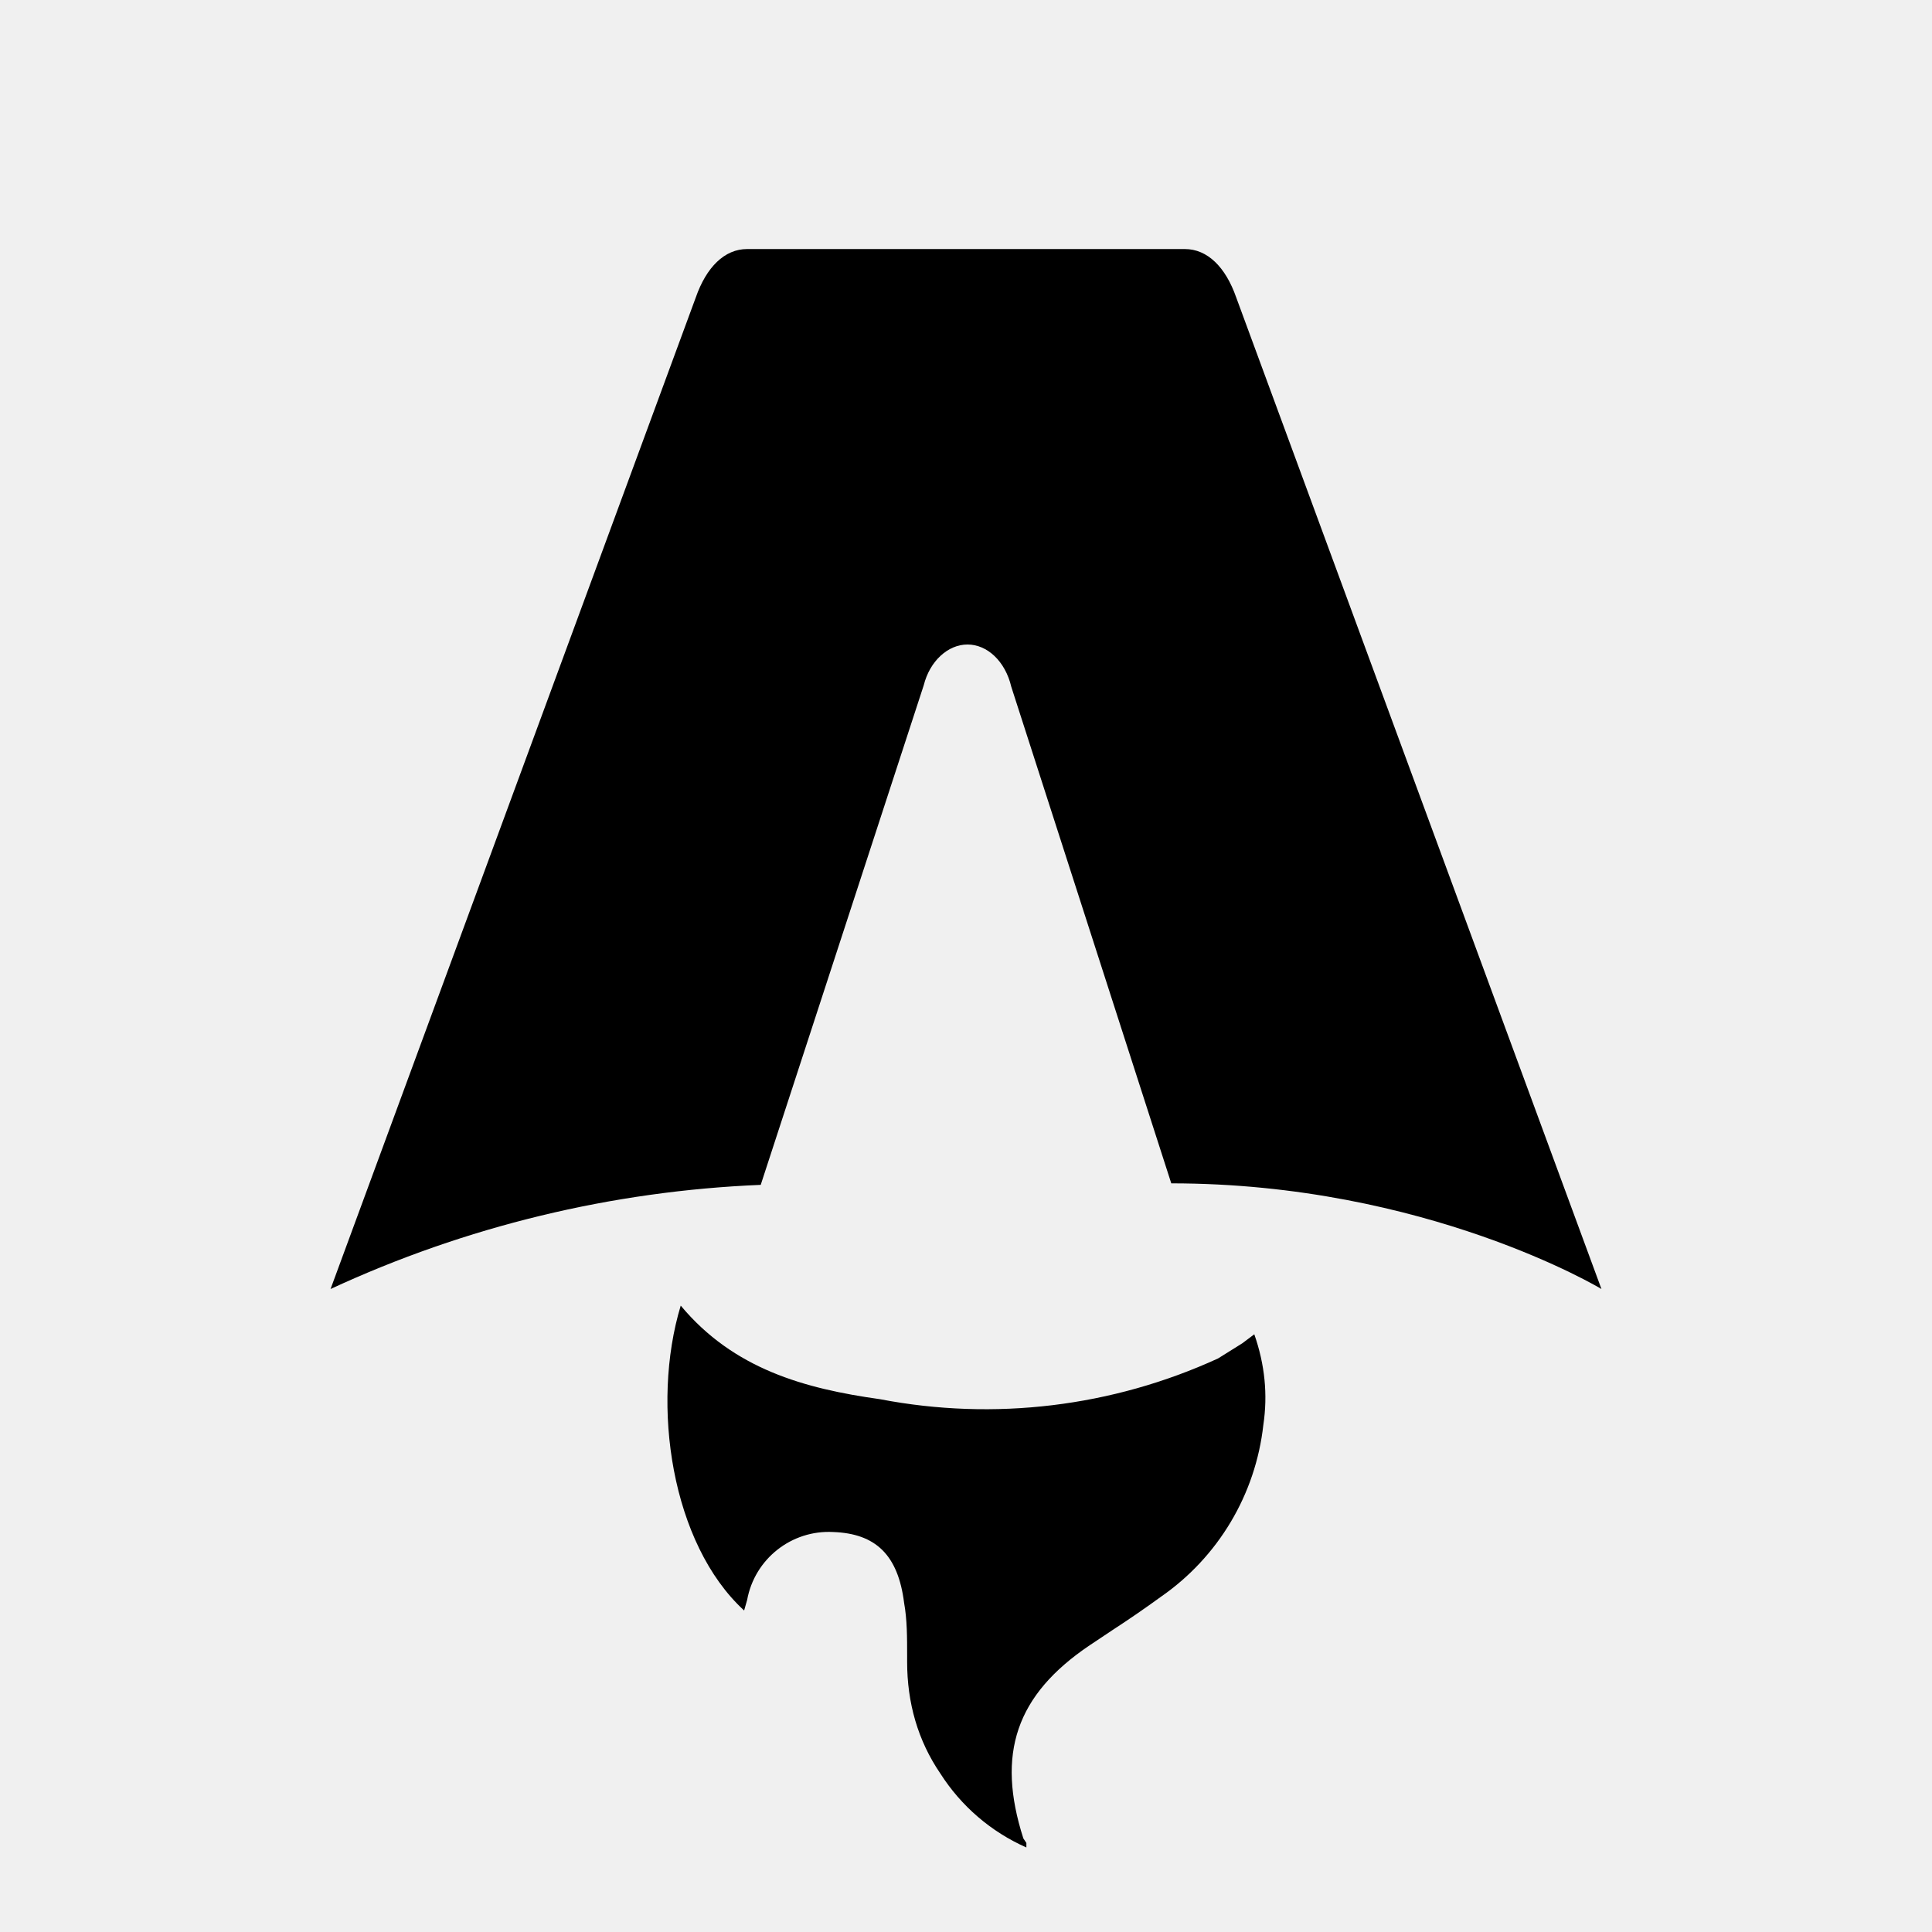
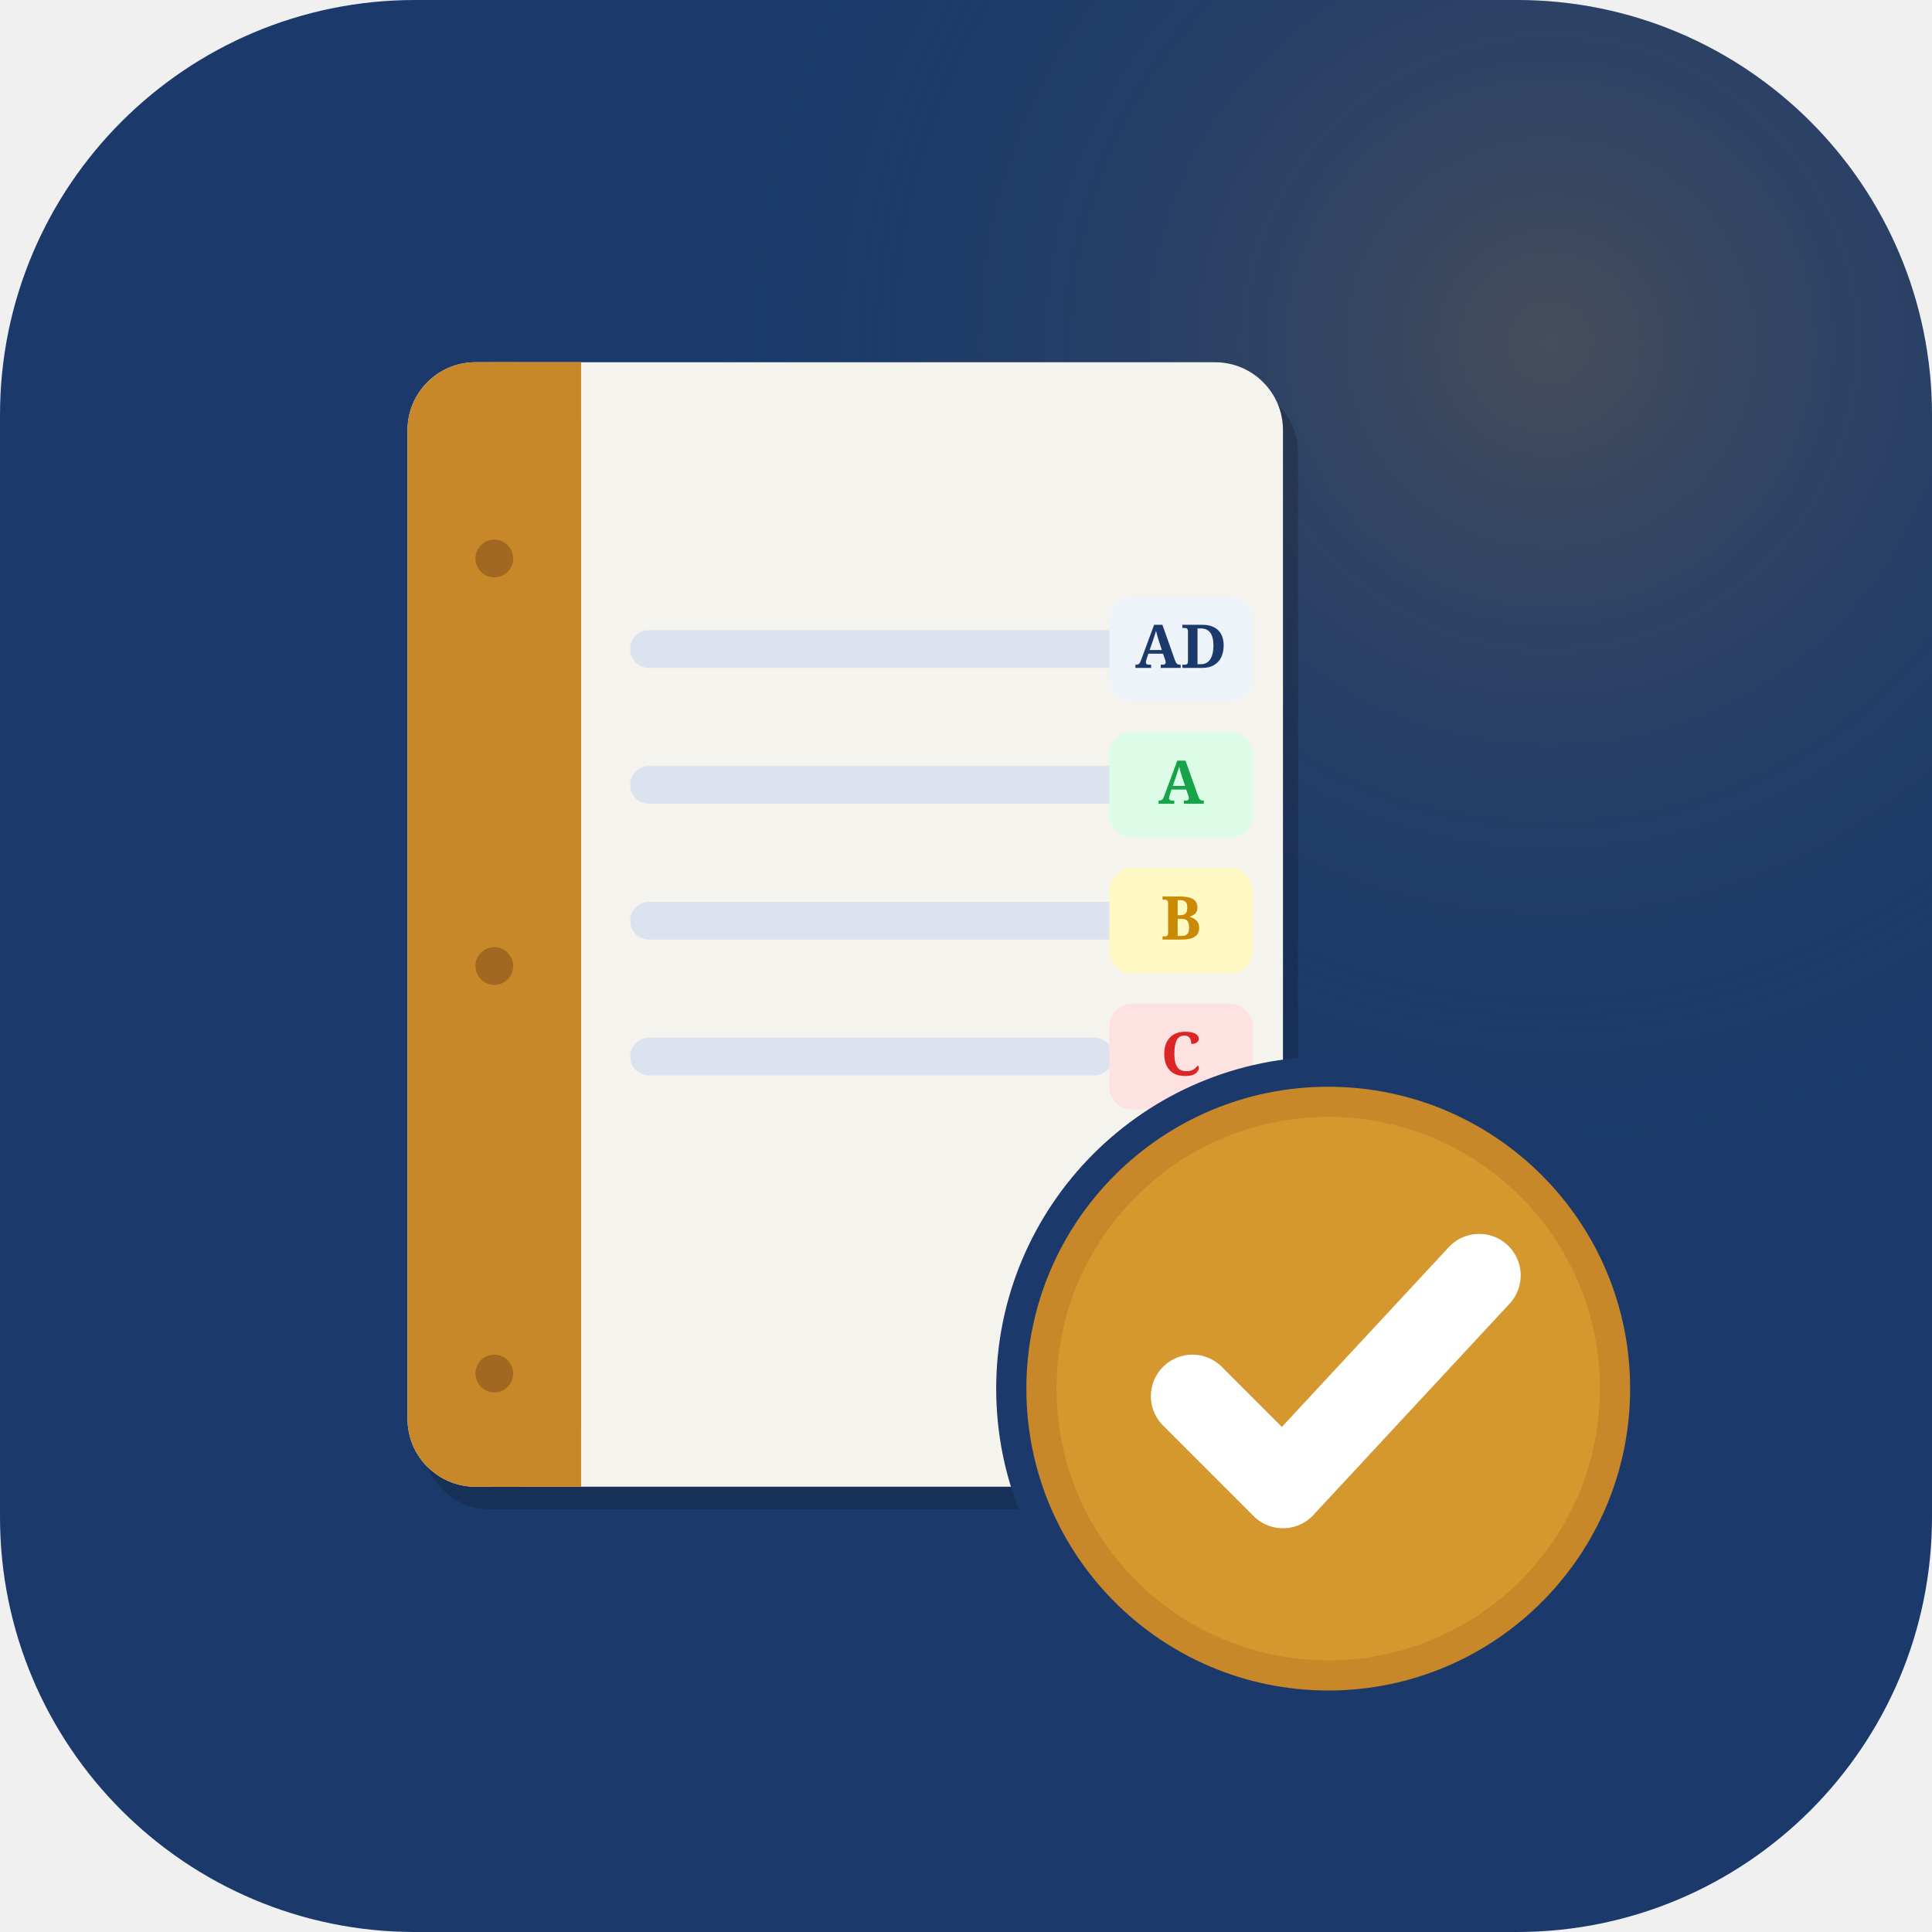
- <svg xmlns="http://www.w3.org/2000/svg" fill="none" viewBox="0 0 128 128">
-   <path d="M50.4 78.5a75.1 75.1 0 0 0-28.5 6.9l24.2-65.7c.7-2 1.9-3.2 3.4-3.2h29c1.5 0 2.7 1.2 3.4 3.2l24.2 65.7s-11.6-7-28.5-7L67 45.5c-.4-1.7-1.6-2.8-2.9-2.8-1.3 0-2.5 1.1-2.9 2.7L50.4 78.5Zm-1.1 28.2Zm-4.2-20.2c-2 6.6-.6 15.8 4.2 20.2a17.5 17.5 0 0 1 .2-.7 5.5 5.5 0 0 1 5.7-4.5c2.8.1 4.3 1.5 4.7 4.7.2 1.1.2 2.3.2 3.5v.4c0 2.7.7 5.2 2.2 7.4a13 13 0 0 0 5.7 4.9v-.3l-.2-.3c-1.8-5.6-.5-9.5 4.4-12.8l1.5-1a73 73 0 0 0 3.2-2.2 16 16 0 0 0 6.8-11.4c.3-2 .1-4-.6-6l-.8.6-1.6 1a37 37 0 0 1-22.4 2.7c-5-.7-9.7-2-13.2-6.2Z" />
-   <style>
-         path { fill: #000; }
-         @media (prefers-color-scheme: dark) {
-             path { fill: #FFF; }
-         }
-     </style>
+ <svg xmlns="http://www.w3.org/2000/svg" viewBox="0 0 512 512">
+   <rect width="512" height="512" rx="110" fill="#1B3A6B" />
+   <radialGradient id="glow" cx="80%" cy="18%" r="45%">
+     <stop offset="0%" stop-color="#C8882A" stop-opacity="0.25" />
+     <stop offset="100%" stop-color="#1B3A6B" stop-opacity="0" />
+   </radialGradient>
+   <rect width="512" height="512" rx="110" fill="url(#glow)" />
+   <rect x="112" y="102" width="232" height="298" rx="18" fill="#000000" opacity="0.18" />
+   <rect x="108" y="96" width="232" height="298" rx="18" fill="#F5F3EE" />
+   <rect x="108" y="96" width="46" height="298" rx="18" fill="#C8882A" />
+   <rect x="130" y="96" width="24" height="298" fill="#C8882A" />
+   <circle cx="131" cy="148" r="5" fill="#A06820" />
+   <circle cx="131" cy="256" r="5" fill="#A06820" />
+   <circle cx="131" cy="364" r="5" fill="#A06820" />
+   <line x1="172" y1="172" x2="316" y2="172" stroke="#DDE3EE" stroke-width="10" stroke-linecap="round" />
+   <line x1="172" y1="208" x2="316" y2="208" stroke="#DDE3EE" stroke-width="10" stroke-linecap="round" />
+   <line x1="172" y1="244" x2="316" y2="244" stroke="#DDE3EE" stroke-width="10" stroke-linecap="round" />
+   <line x1="172" y1="280" x2="290" y2="280" stroke="#DDE3EE" stroke-width="10" stroke-linecap="round" />
+   <rect x="294" y="158" width="38" height="28" rx="6" fill="#EEF2F9" />
+   <text x="313" y="177" text-anchor="middle" font-family="Georgia, serif" font-size="16" font-weight="700" fill="#1B3A6B">AD</text>
+   <rect x="294" y="194" width="38" height="28" rx="6" fill="#DCFCE7" />
+   <text x="313" y="213" text-anchor="middle" font-family="Georgia, serif" font-size="16" font-weight="700" fill="#16A34A">A</text>
+   <rect x="294" y="230" width="38" height="28" rx="6" fill="#FEF9C3" />
+   <text x="313" y="249" text-anchor="middle" font-family="Georgia, serif" font-size="16" font-weight="700" fill="#CA8A04">B</text>
+   <rect x="294" y="266" width="38" height="28" rx="6" fill="#FEE2E2" />
+   <text x="313" y="285" text-anchor="middle" font-family="Georgia, serif" font-size="16" font-weight="700" fill="#DC2626">C</text>
+   <circle cx="352" cy="368" r="88" fill="#1B3A6B" />
+   <circle cx="352" cy="368" r="80" fill="#C8882A" />
+   <circle cx="352" cy="368" r="72" fill="#D4982E" />
+   <polyline points="316,370 340,394 392,338" fill="none" stroke="white" stroke-width="22" stroke-linecap="round" stroke-linejoin="round" />
</svg>
